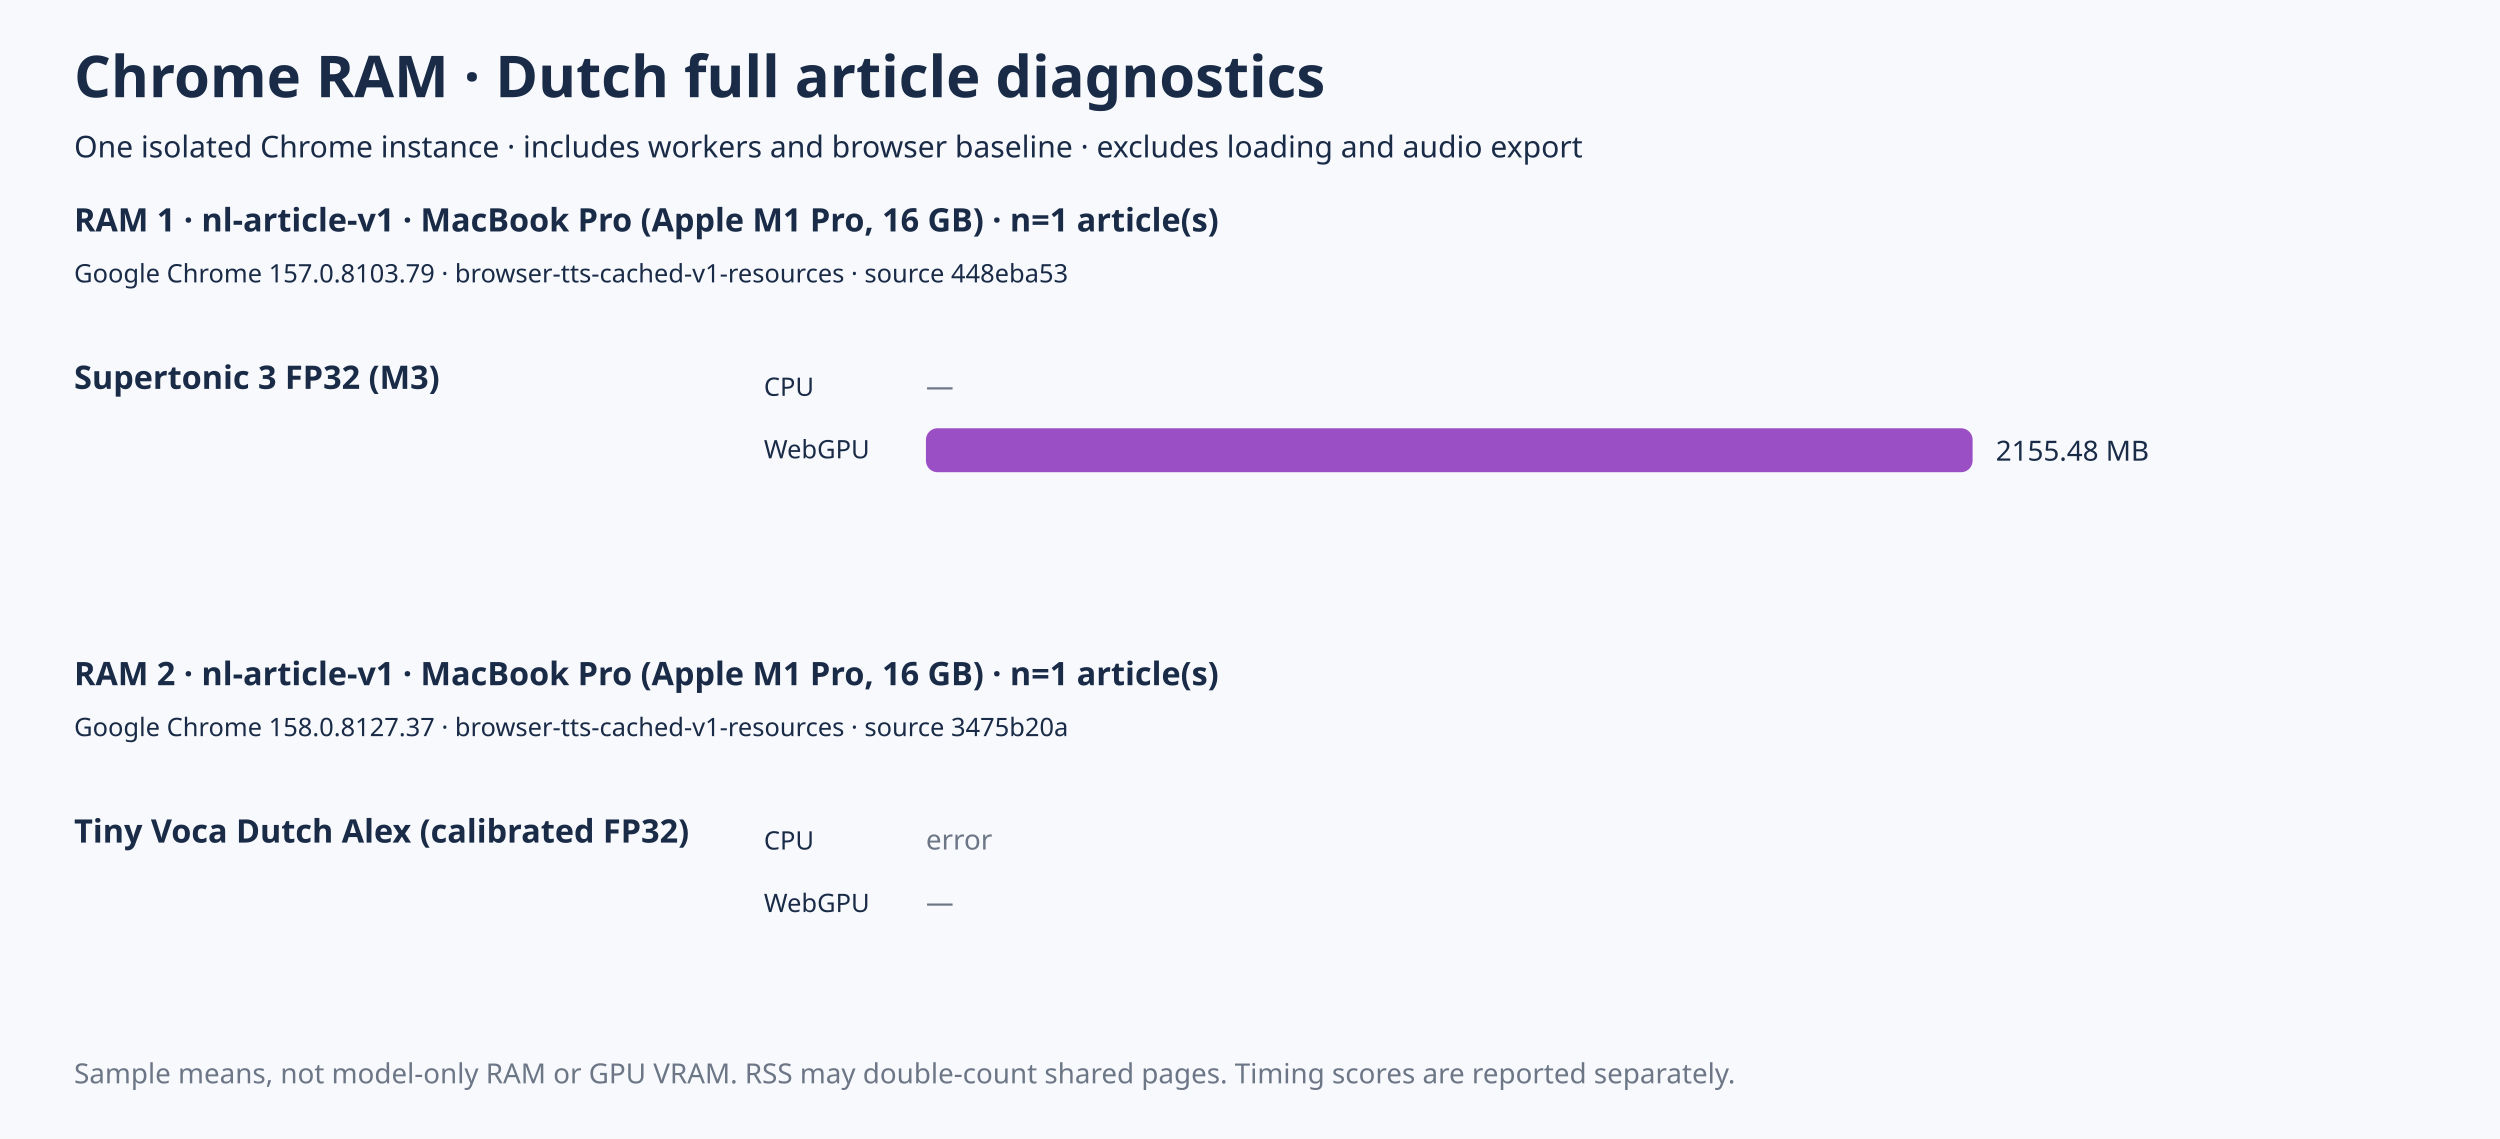
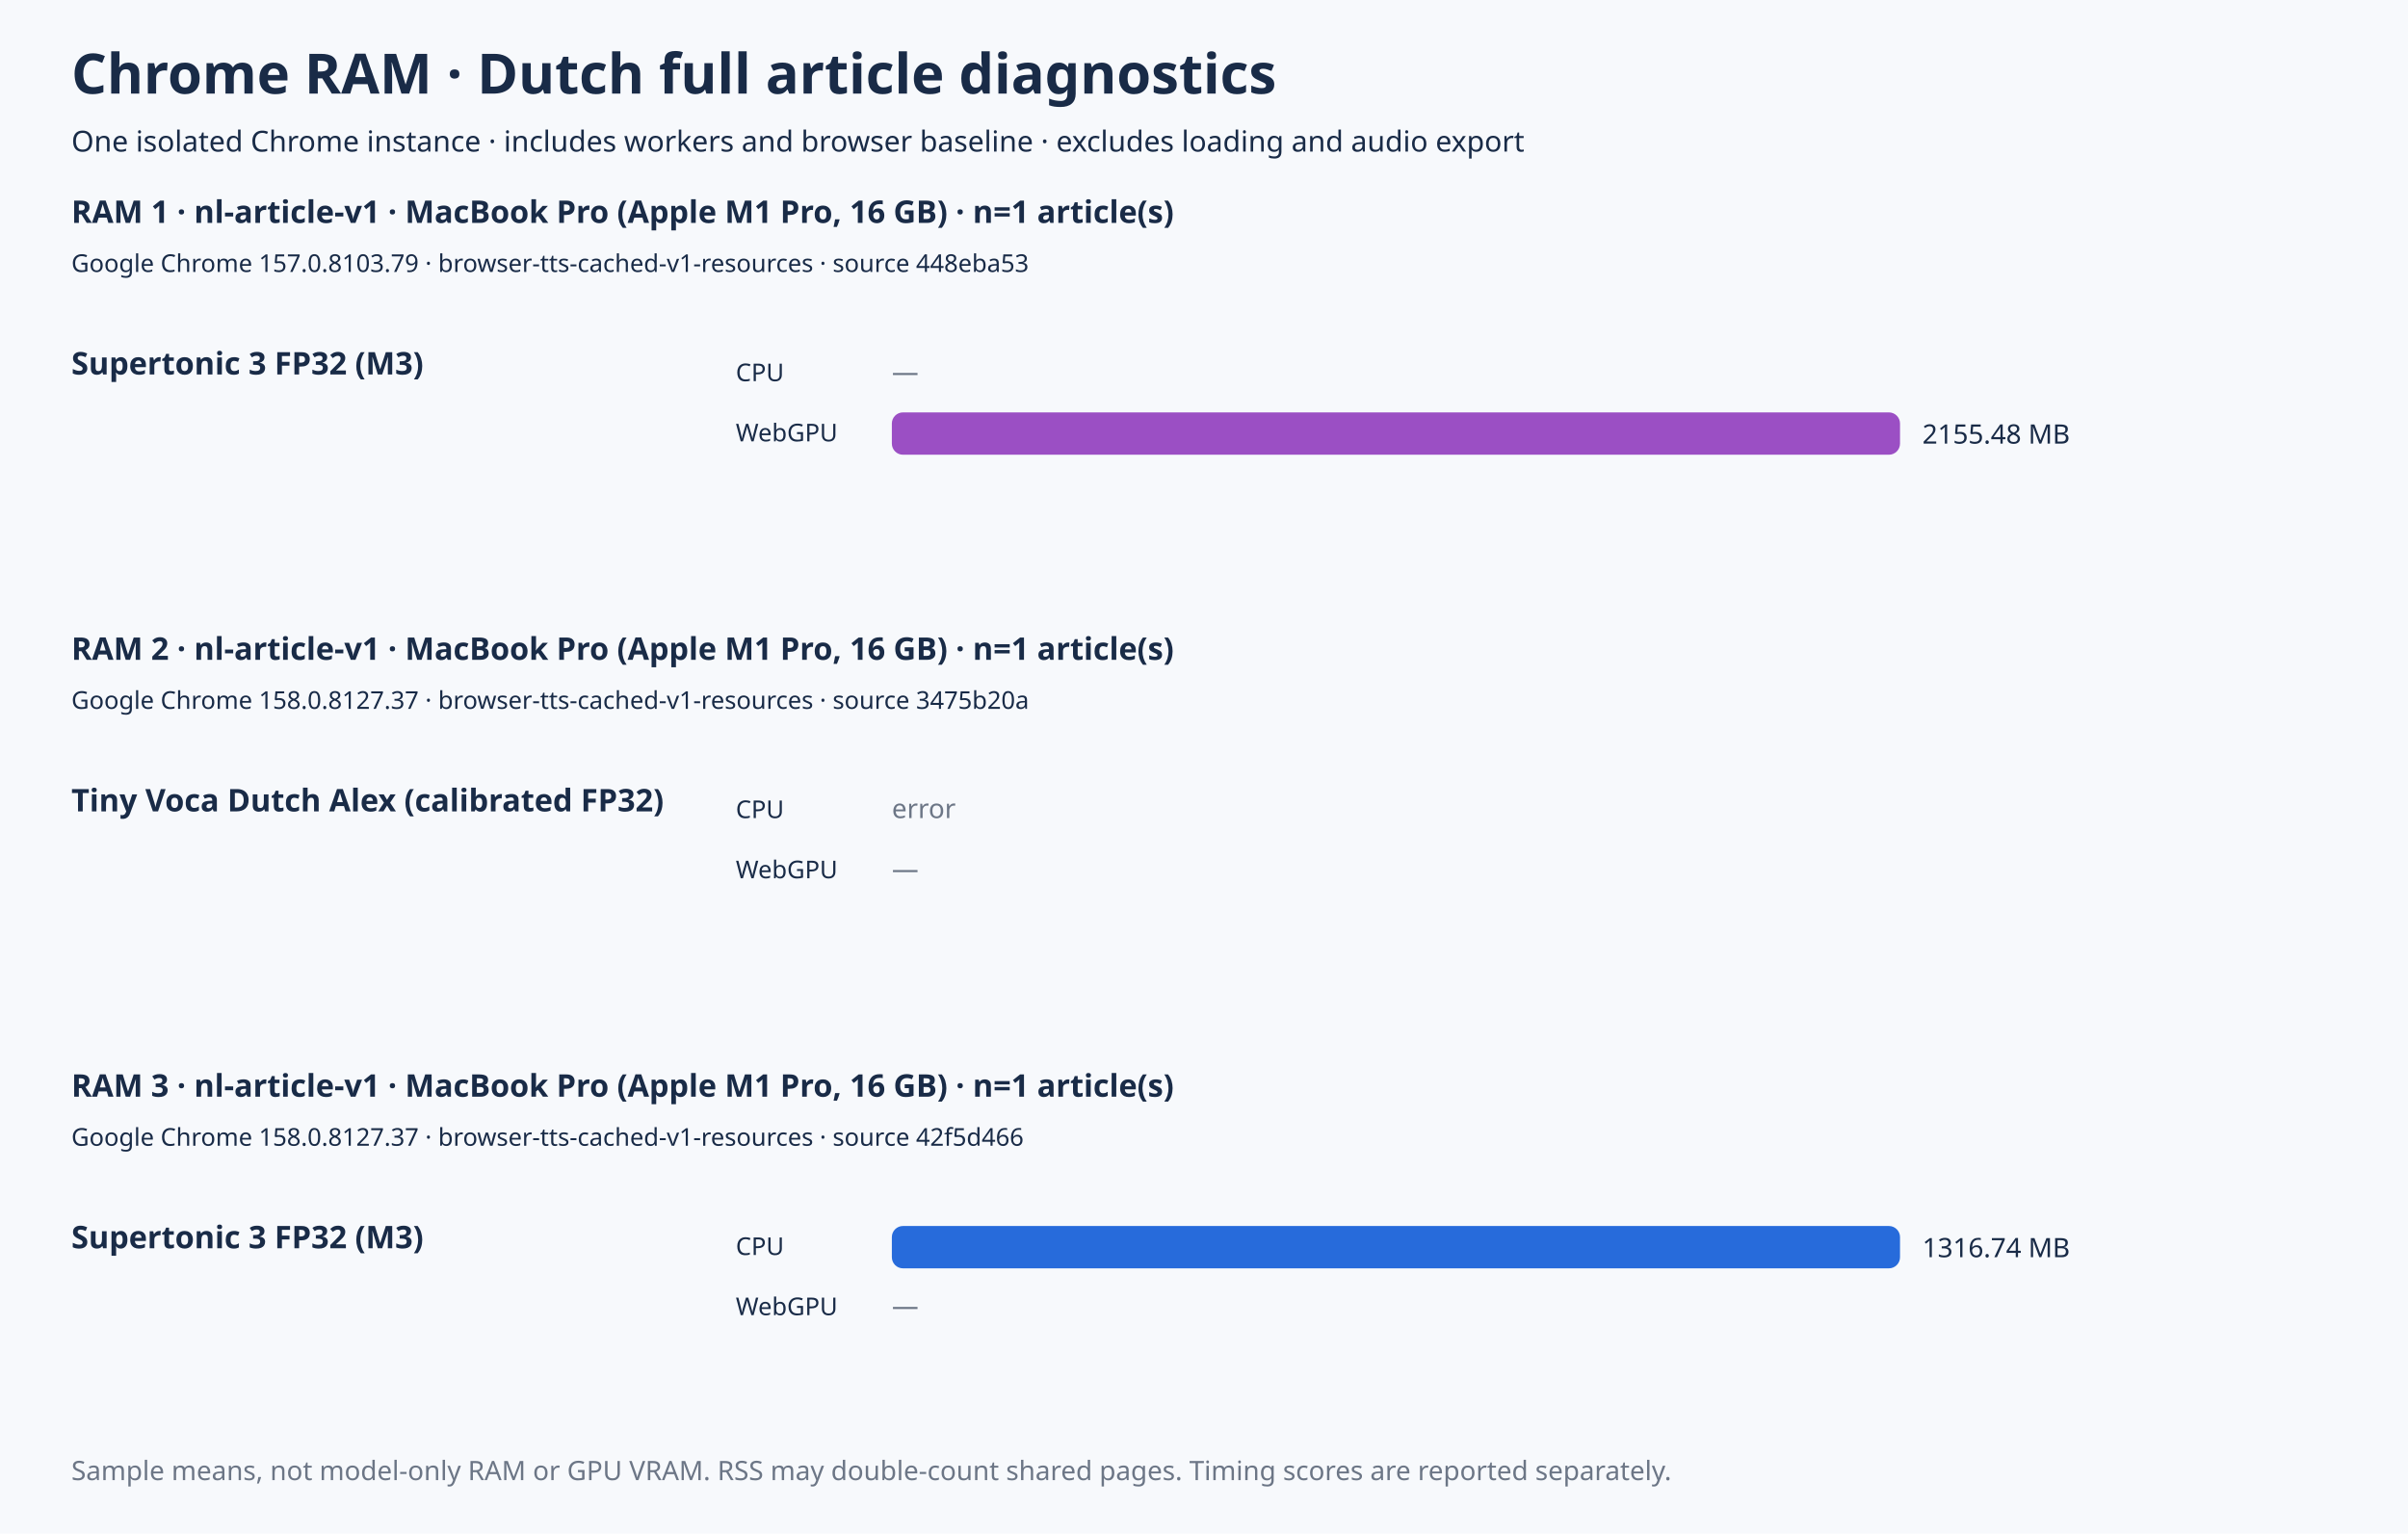
- <svg xmlns="http://www.w3.org/2000/svg" width="1080" height="492" viewBox="0 0 1080 492" role="img" aria-labelledby="title desc">
+ <svg xmlns="http://www.w3.org/2000/svg" width="1080" height="688" viewBox="0 0 1080 688" role="img" aria-labelledby="title desc">
  <rect width="100%" height="100%" fill="#f7f9fc" />
  <g font-family="system-ui,sans-serif" fill="#192b47">
    <text x="32" y="42" font-size="25" font-weight="700">Chrome RAM · Dutch full article diagnostics</text>
    <text x="32" y="68" font-size="13">One isolated Chrome instance · includes workers and browser baseline · excludes loading and audio export</text>
    <text x="32" y="100" font-size="14" font-weight="700">RAM 1 · nl-article-v1 · MacBook Pro (Apple M1 Pro, 16 GB) · n=1 article(s)</text>
    <text x="32" y="122" font-size="11">Google Chrome 157.0.8103.79 · browser-tts-cached-v1-resources · source 448eba53</text>
    <text x="32" y="168" font-size="14" font-weight="600">Supertonic 3 FP32 (M3)</text>
    <text x="330" y="171" font-size="11">CPU</text>
    <text x="400" y="171" font-size="12" fill="#6c7686">—</text>
    <text x="330" y="198" font-size="11">WebGPU</text>
    <rect x="400" y="185" width="452.17" height="19" rx="5" fill="#9b4fc4" />
    <text x="862.17" y="199" font-size="12">2155.48 MB</text>
    <text x="32" y="296" font-size="14" font-weight="700">RAM 2 · nl-article-v1 · MacBook Pro (Apple M1 Pro, 16 GB) · n=1 article(s)</text>
    <text x="32" y="318" font-size="11">Google Chrome 158.0.8127.37 · browser-tts-cached-v1-resources · source 3475b20a</text>
    <text x="32" y="364" font-size="14" font-weight="600">Tiny Voca Dutch Alex (calibrated FP32)</text>
    <text x="330" y="367" font-size="11">CPU</text>
    <text x="400" y="367" font-size="12" fill="#6c7686">error</text>
    <text x="330" y="394" font-size="11">WebGPU</text>
    <text x="400" y="394" font-size="12" fill="#6c7686">—</text>
-     <text x="32" y="468" font-size="12" fill="#6c7686">Sample means, not model-only RAM or GPU VRAM. RSS may double-count shared pages. Timing scores are reported separately.</text>
+     <text x="32" y="492" font-size="14" font-weight="700">RAM 3 · nl-article-v1 · MacBook Pro (Apple M1 Pro, 16 GB) · n=1 article(s)</text>
+     <text x="32" y="514" font-size="11">Google Chrome 158.0.8127.37 · browser-tts-cached-v1-resources · source 42f5d466</text>
+     <text x="32" y="560" font-size="14" font-weight="600">Supertonic 3 FP32 (M3)</text>
+     <text x="330" y="563" font-size="11">CPU</text>
+     <rect x="400" y="550" width="452.17" height="19" rx="5" fill="#276bdb" />
+     <text x="862.17" y="564" font-size="12">1316.74 MB</text>
+     <text x="330" y="590" font-size="11">WebGPU</text>
+     <text x="400" y="590" font-size="12" fill="#6c7686">—</text>
+     <text x="32" y="664" font-size="12" fill="#6c7686">Sample means, not model-only RAM or GPU VRAM. RSS may double-count shared pages. Timing scores are reported separately.</text>
  </g>
</svg>
